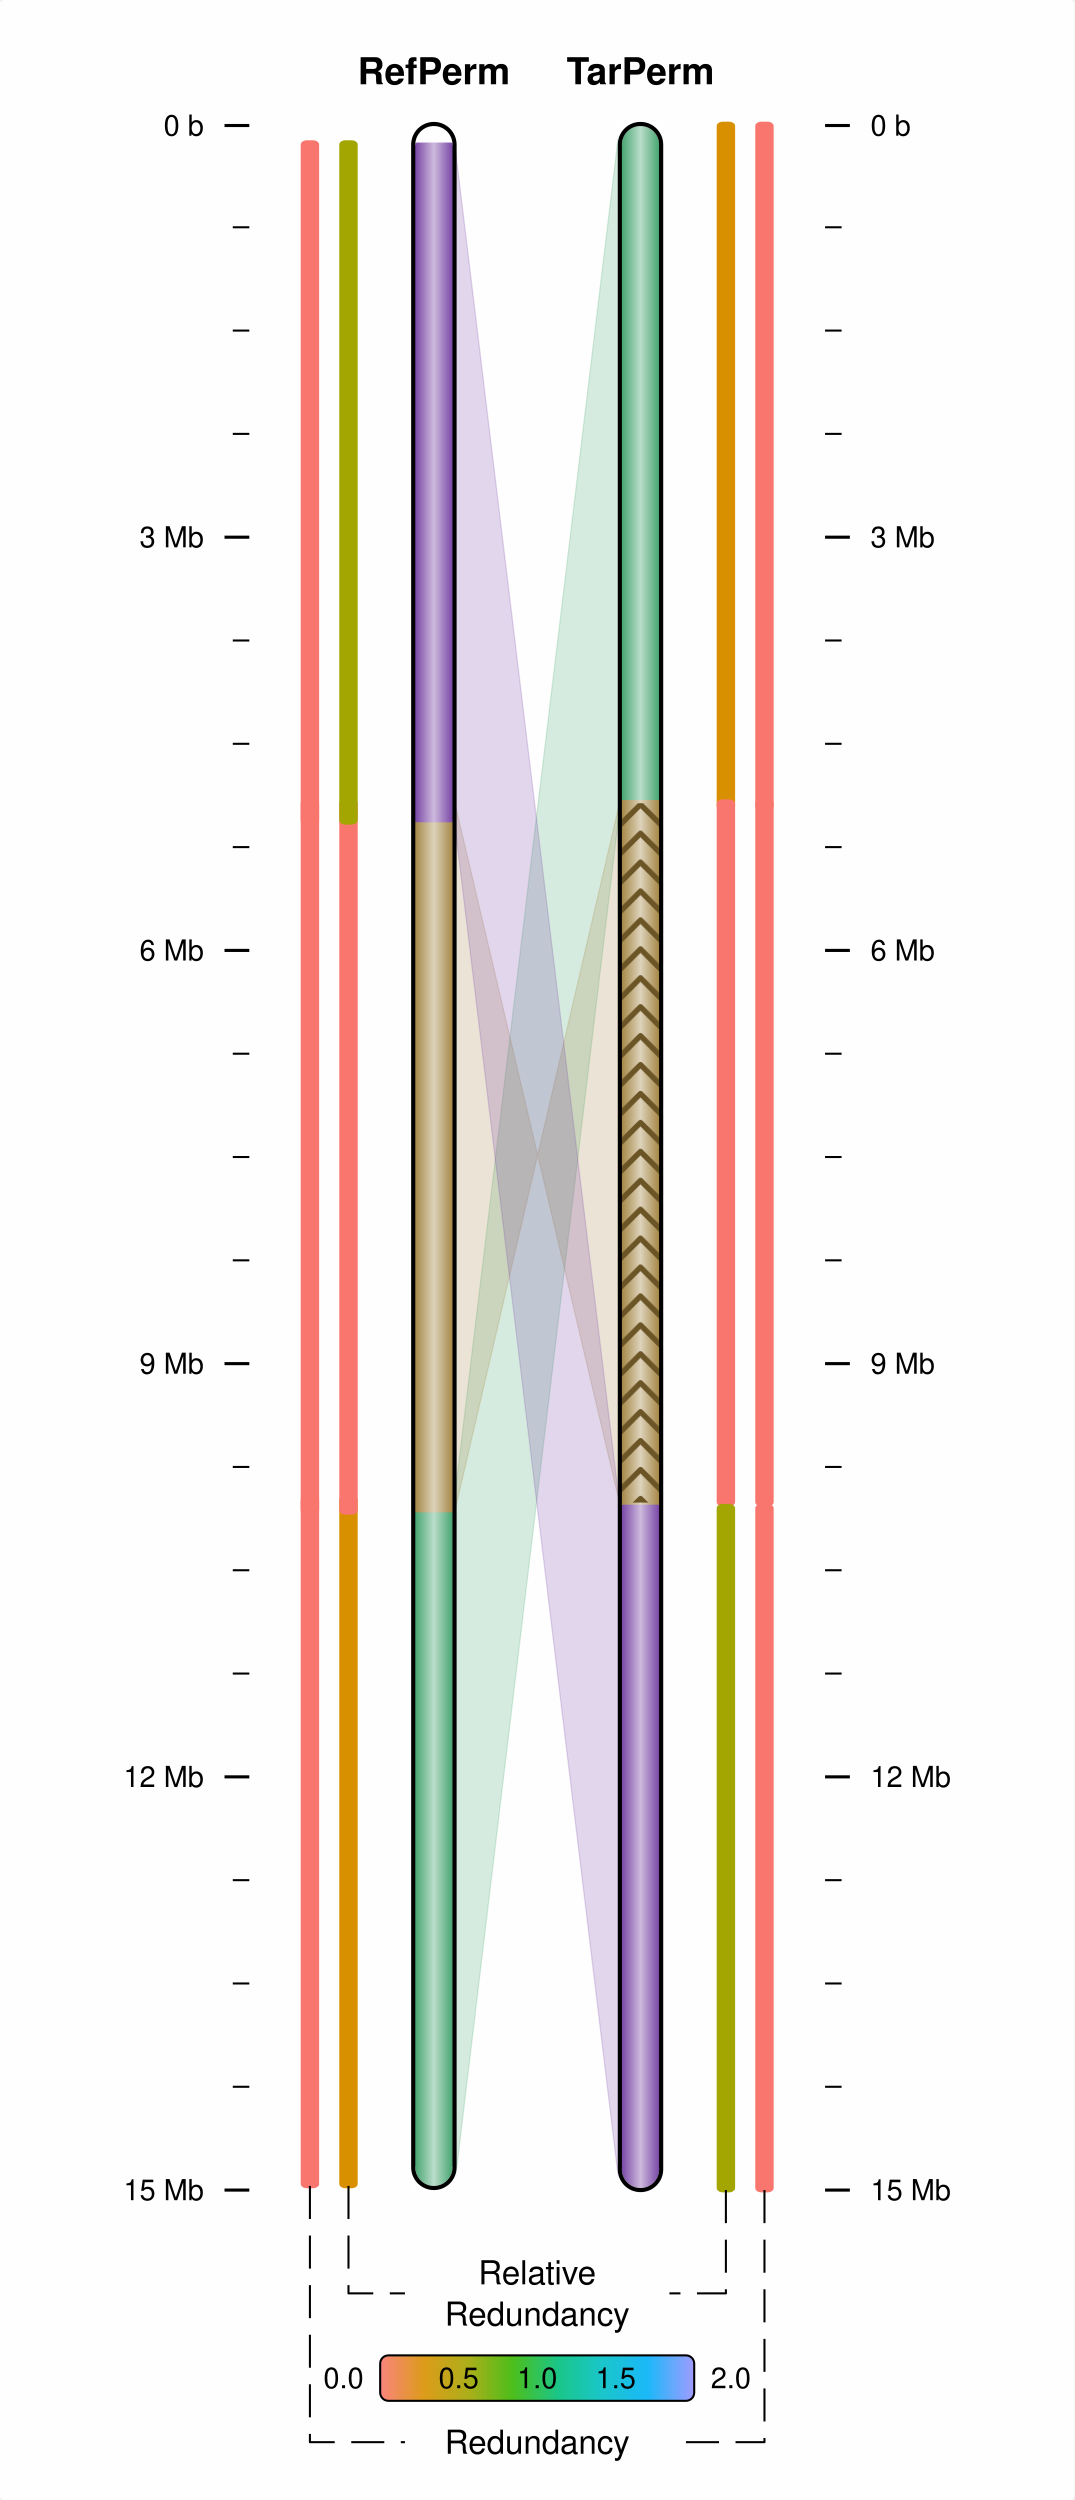
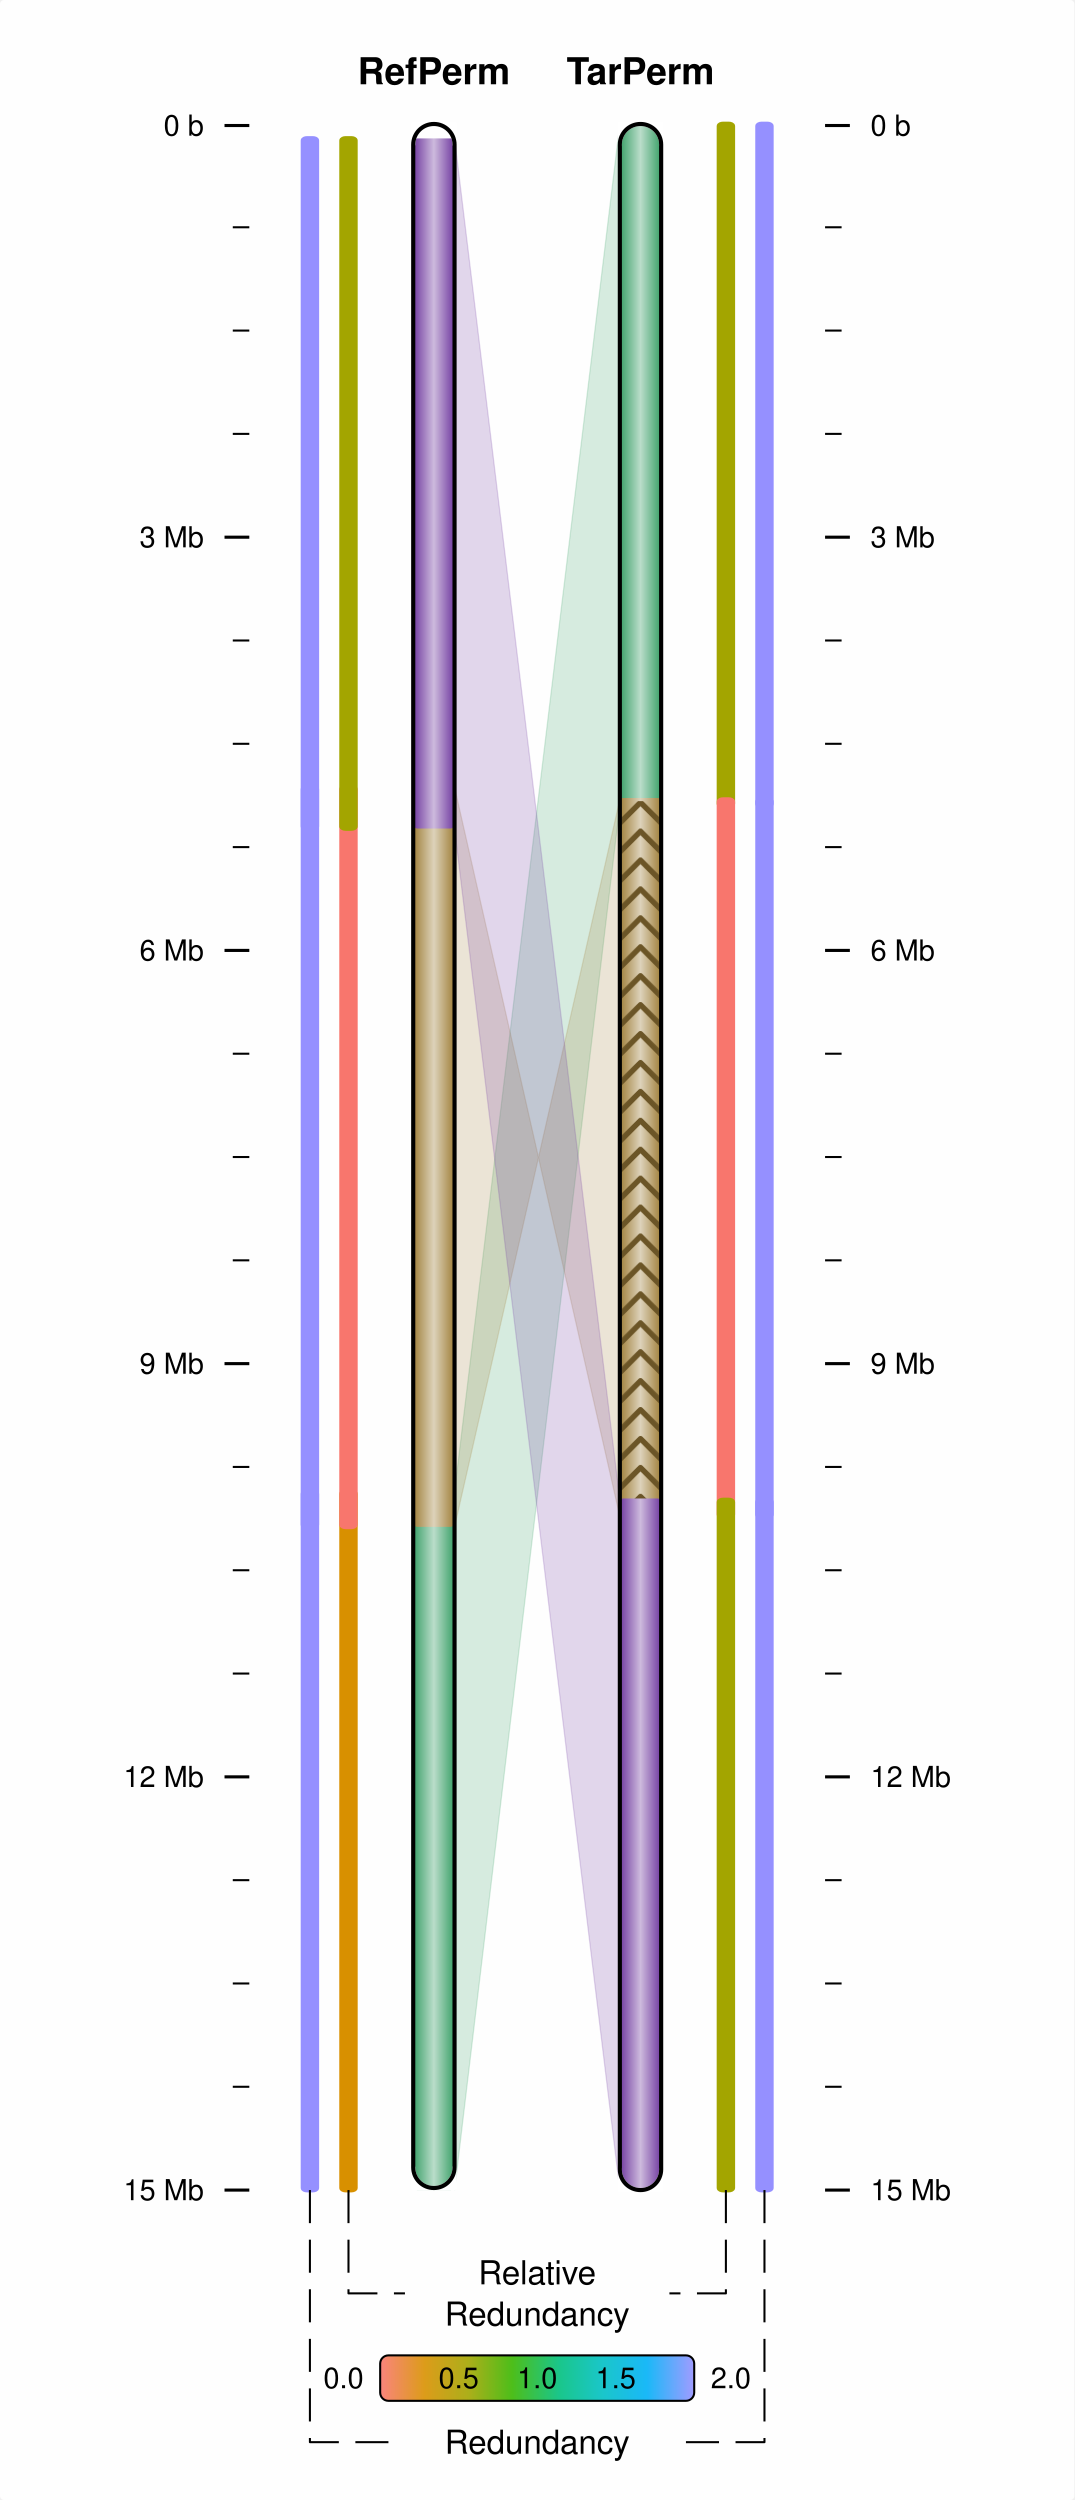
<svg xmlns="http://www.w3.org/2000/svg" viewBox="0 0 260 605">
  <rect x="0" y="0" width="260" height="605" rx="1" ry="1" fill="white" fill-opacity="0.9" stroke="white" stroke-width="0" stroke-opacity="1" />
  <line id="54.33332830.37500060.33332830.375000" x1="54.333" y1="30.375" x2="60.333" y2="30.375" stroke-width="0.75" stroke="black" />
  <text id="49.33332832.825001" x="49.333" y="32.825" dominant-baseline="" baseline-shift="" alignment-baseline="" font-size="7px" font-weight="normal" font-family="Helvetica,Arial" font-variant="normal" text-anchor="end" text-align="start" line-height="125%%">
0 b</text>
  <line id="56.33332855.00000060.33332855.000000" x1="56.333" y1="55" x2="60.333" y2="55" stroke-width="0.5" stroke="black" />
  <line id="56.33332880.00000060.33332880.000000" x1="56.333" y1="80" x2="60.333" y2="80" stroke-width="0.5" stroke="black" />
  <line id="56.333328105.00000060.333328105.000000" x1="56.333" y1="105" x2="60.333" y2="105" stroke-width="0.5" stroke="black" />
  <line id="54.333328130.00000060.333328130.000000" x1="54.333" y1="130" x2="60.333" y2="130" stroke-width="0.75" stroke="black" />
  <text id="49.333328132.449997" x="49.333" y="132.45" dominant-baseline="" baseline-shift="" alignment-baseline="" font-size="7px" font-weight="normal" font-family="Helvetica,Arial" font-variant="normal" text-anchor="end" text-align="start" line-height="125%%">
3 Mb</text>
  <line id="56.333328155.00000060.333328155.000000" x1="56.333" y1="155" x2="60.333" y2="155" stroke-width="0.5" stroke="black" />
  <line id="56.333328180.00000060.333328180.000000" x1="56.333" y1="180" x2="60.333" y2="180" stroke-width="0.5" stroke="black" />
  <line id="56.333328205.00000060.333328205.000000" x1="56.333" y1="205" x2="60.333" y2="205" stroke-width="0.5" stroke="black" />
  <line id="54.333328230.00000060.333328230.000000" x1="54.333" y1="230" x2="60.333" y2="230" stroke-width="0.75" stroke="black" />
  <text id="49.333328232.449997" x="49.333" y="232.45" dominant-baseline="" baseline-shift="" alignment-baseline="" font-size="7px" font-weight="normal" font-family="Helvetica,Arial" font-variant="normal" text-anchor="end" text-align="start" line-height="125%%">
6 Mb</text>
  <line id="56.333328255.00000060.333328255.000000" x1="56.333" y1="255" x2="60.333" y2="255" stroke-width="0.5" stroke="black" />
  <line id="56.333328280.00000060.333328280.000000" x1="56.333" y1="280" x2="60.333" y2="280" stroke-width="0.5" stroke="black" />
  <line id="56.333328305.00000060.333328305.000000" x1="56.333" y1="305" x2="60.333" y2="305" stroke-width="0.5" stroke="black" />
  <line id="54.333328330.00000060.333328330.000000" x1="54.333" y1="330" x2="60.333" y2="330" stroke-width="0.75" stroke="black" />
  <text id="49.333328332.450012" x="49.333" y="332.45" dominant-baseline="" baseline-shift="" alignment-baseline="" font-size="7px" font-weight="normal" font-family="Helvetica,Arial" font-variant="normal" text-anchor="end" text-align="start" line-height="125%%">
9 Mb</text>
  <line id="56.333328355.00000060.333328355.000000" x1="56.333" y1="355" x2="60.333" y2="355" stroke-width="0.5" stroke="black" />
  <line id="56.333328380.00000060.333328380.000000" x1="56.333" y1="380" x2="60.333" y2="380" stroke-width="0.5" stroke="black" />
  <line id="56.333328405.00000060.333328405.000000" x1="56.333" y1="405" x2="60.333" y2="405" stroke-width="0.5" stroke="black" />
  <line id="54.333328430.00000060.333328430.000000" x1="54.333" y1="430" x2="60.333" y2="430" stroke-width="0.75" stroke="black" />
  <text id="49.333328432.450012" x="49.333" y="432.45" dominant-baseline="" baseline-shift="" alignment-baseline="" font-size="7px" font-weight="normal" font-family="Helvetica,Arial" font-variant="normal" text-anchor="end" text-align="start" line-height="125%%">
12 Mb</text>
  <line id="56.333328455.00000060.333328455.000000" x1="56.333" y1="455" x2="60.333" y2="455" stroke-width="0.5" stroke="black" />
  <line id="56.333328480.00000060.333328480.000000" x1="56.333" y1="480" x2="60.333" y2="480" stroke-width="0.5" stroke="black" />
  <line id="56.333328505.00000060.333328505.000000" x1="56.333" y1="505" x2="60.333" y2="505" stroke-width="0.5" stroke="black" />
  <line id="54.333328530.00000060.333328530.000000" x1="54.333" y1="530" x2="60.333" y2="530" stroke-width="0.75" stroke="black" />
  <text id="49.333328532.450012" x="49.333" y="532.45" dominant-baseline="" baseline-shift="" alignment-baseline="" font-size="7px" font-weight="normal" font-family="Helvetica,Arial" font-variant="normal" text-anchor="end" text-align="start" line-height="125%%">
15 Mb</text>
  <line id="205.66667230.375000199.66667230.375000" x1="205.667" y1="30.375" x2="199.667" y2="30.375" stroke-width="0.75" stroke="black" />
  <text id="210.66667232.825001" x="210.667" y="32.825" dominant-baseline="" baseline-shift="" alignment-baseline="" font-size="7px" font-weight="normal" font-family="Helvetica,Arial" font-variant="normal" text-anchor="start" text-align="start" line-height="125%%">
0 b</text>
  <line id="203.66667255.000000199.66667255.000000" x1="203.667" y1="55" x2="199.667" y2="55" stroke-width="0.5" stroke="black" />
  <line id="203.66667280.000000199.66667280.000000" x1="203.667" y1="80" x2="199.667" y2="80" stroke-width="0.5" stroke="black" />
  <line id="203.666672105.000000199.666672105.000000" x1="203.667" y1="105" x2="199.667" y2="105" stroke-width="0.5" stroke="black" />
  <line id="205.666672130.000000199.666672130.000000" x1="205.667" y1="130" x2="199.667" y2="130" stroke-width="0.75" stroke="black" />
  <text id="210.666672132.449997" x="210.667" y="132.45" dominant-baseline="" baseline-shift="" alignment-baseline="" font-size="7px" font-weight="normal" font-family="Helvetica,Arial" font-variant="normal" text-anchor="start" text-align="start" line-height="125%%">
3 Mb</text>
  <line id="203.666672155.000000199.666672155.000000" x1="203.667" y1="155" x2="199.667" y2="155" stroke-width="0.5" stroke="black" />
  <line id="203.666672180.000000199.666672180.000000" x1="203.667" y1="180" x2="199.667" y2="180" stroke-width="0.5" stroke="black" />
  <line id="203.666672205.000000199.666672205.000000" x1="203.667" y1="205" x2="199.667" y2="205" stroke-width="0.5" stroke="black" />
  <line id="205.666672230.000000199.666672230.000000" x1="205.667" y1="230" x2="199.667" y2="230" stroke-width="0.75" stroke="black" />
  <text id="210.666672232.449997" x="210.667" y="232.45" dominant-baseline="" baseline-shift="" alignment-baseline="" font-size="7px" font-weight="normal" font-family="Helvetica,Arial" font-variant="normal" text-anchor="start" text-align="start" line-height="125%%">
6 Mb</text>
  <line id="203.666672255.000000199.666672255.000000" x1="203.667" y1="255" x2="199.667" y2="255" stroke-width="0.5" stroke="black" />
  <line id="203.666672280.000000199.666672280.000000" x1="203.667" y1="280" x2="199.667" y2="280" stroke-width="0.5" stroke="black" />
  <line id="203.666672305.000000199.666672305.000000" x1="203.667" y1="305" x2="199.667" y2="305" stroke-width="0.5" stroke="black" />
  <line id="205.666672330.000000199.666672330.000000" x1="205.667" y1="330" x2="199.667" y2="330" stroke-width="0.75" stroke="black" />
  <text id="210.666672332.450012" x="210.667" y="332.45" dominant-baseline="" baseline-shift="" alignment-baseline="" font-size="7px" font-weight="normal" font-family="Helvetica,Arial" font-variant="normal" text-anchor="start" text-align="start" line-height="125%%">
9 Mb</text>
  <line id="203.666672355.000000199.666672355.000000" x1="203.667" y1="355" x2="199.667" y2="355" stroke-width="0.5" stroke="black" />
  <line id="203.666672380.000000199.666672380.000000" x1="203.667" y1="380" x2="199.667" y2="380" stroke-width="0.5" stroke="black" />
  <line id="203.666672405.000000199.666672405.000000" x1="203.667" y1="405" x2="199.667" y2="405" stroke-width="0.5" stroke="black" />
  <line id="205.666672430.000000199.666672430.000000" x1="205.667" y1="430" x2="199.667" y2="430" stroke-width="0.75" stroke="black" />
  <text id="210.666672432.450012" x="210.667" y="432.45" dominant-baseline="" baseline-shift="" alignment-baseline="" font-size="7px" font-weight="normal" font-family="Helvetica,Arial" font-variant="normal" text-anchor="start" text-align="start" line-height="125%%">
12 Mb</text>
  <line id="203.666672455.000000199.666672455.000000" x1="203.667" y1="455" x2="199.667" y2="455" stroke-width="0.5" stroke="black" />
  <line id="203.666672480.000000199.666672480.000000" x1="203.667" y1="480" x2="199.667" y2="480" stroke-width="0.5" stroke="black" />
  <line id="203.666672505.000000199.666672505.000000" x1="203.667" y1="505" x2="199.667" y2="505" stroke-width="0.5" stroke="black" />
  <line id="205.666672530.000000199.666672530.000000" x1="205.667" y1="530" x2="199.667" y2="530" stroke-width="0.75" stroke="black" />
  <text id="210.666672532.450012" x="210.667" y="532.45" dominant-baseline="" baseline-shift="" alignment-baseline="" font-size="7px" font-weight="normal" font-family="Helvetica,Arial" font-variant="normal" text-anchor="start" text-align="start" line-height="125%%">
15 Mb</text>
  <defs id="">
-     <linearGradient id="grad100.000000362.500000" x1="0%" y1="0%" x2="100%" y2="0%">
+     <linearGradient id="grad100.000000361.000000" x1="0%" y1="0%" x2="100%" y2="0%">
      <stop offset="0%" stop-color="#3BA068" stop-opacity="1" />
      <stop offset="50%" stop-color="#BADDCA" stop-opacity="1" />
      <stop offset="100%" stop-color="#3BA068" stop-opacity="1" />
    </linearGradient>
  </defs>
-   <rect x="100" y="362.5" width="10" height="166.5" rx="1" ry="1" fill="url(#grad100.000000362.500000)" fill-opacity="1" stroke-width="0.75" stroke-opacity="1" />
-   <defs id="">
-     <linearGradient id="grad100.000000362.500000NRC" x1="0%" y1="0%" x2="100%" y2="0%">
+   <rect x="100" y="361" width="10" height="169" rx="1" ry="1" fill="url(#grad100.000000361.000000)" fill-opacity="1" stroke-width="0.75" stroke-opacity="1" />
+   <defs id="">
+     <linearGradient id="grad100.000000361.000000NRC" x1="0%" y1="0%" x2="100%" y2="0%">
      <stop offset="100%" stop-color="#D89000" stop-opacity="1" />
    </linearGradient>
  </defs>
-   <rect x="82.667" y="362.5" width="3.333" height="166.5" rx="1" ry="0.5" fill="url(#grad100.000000362.500000NRC)" fill-opacity="1" stroke="url(#grad100.000000362.500000NRC)" stroke-width="1.125" stroke-opacity="1" />
-   <defs id="">
-     <linearGradient id="grad100.000000362.500000NRCRedun" x1="0%" y1="0%" x2="100%" y2="0%">
-       <stop offset="100%" stop-color="#F8766D" stop-opacity="1" />
-     </linearGradient>
-   </defs>
-   <rect x="73.333" y="362.5" width="3.333" height="166.5" rx="1" ry="0.5" fill="url(#grad100.000000362.500000NRCRedun)" fill-opacity="1" stroke="url(#grad100.000000362.500000NRCRedun)" stroke-width="1.125" stroke-opacity="1" />
+   <rect x="82.667" y="361" width="3.333" height="169" rx="1" ry="0.5" fill="url(#grad100.000000361.000000NRC)" fill-opacity="1" stroke="url(#grad100.000000361.000000NRC)" stroke-width="1.125" stroke-opacity="1" />
+   <defs id="">
+     <linearGradient id="grad100.000000361.000000NRCRedun" x1="0%" y1="0%" x2="100%" y2="0%">
+       <stop offset="100%" stop-color="#9590FF" stop-opacity="1" />
+     </linearGradient>
+   </defs>
+   <rect x="73.333" y="361" width="3.333" height="169" rx="1" ry="0.5" fill="url(#grad100.000000361.000000NRCRedun)" fill-opacity="1" stroke="url(#grad100.000000361.000000NRCRedun)" stroke-width="1.125" stroke-opacity="1" />
  <defs id="">
    <linearGradient id="grad150.00000030.000000" x1="0%" y1="0%" x2="100%" y2="0%">
      <stop offset="0%" stop-color="#3BA068" stop-opacity="1" />
      <stop offset="50%" stop-color="#BADDCA" stop-opacity="1" />
      <stop offset="100%" stop-color="#3BA068" stop-opacity="1" />
    </linearGradient>
  </defs>
-   <rect x="150" y="30" width="10" height="165.5" rx="1" ry="1" fill="url(#grad150.00000030.000000)" fill-opacity="1" stroke="url(#grad150.00000030.000000)" stroke-width="0.75" stroke-opacity="1" />
+   <rect x="150" y="30" width="10" height="165" rx="1" ry="1" fill="url(#grad150.00000030.000000)" fill-opacity="1" stroke="url(#grad150.00000030.000000)" stroke-width="0.75" stroke-opacity="1" />
  <defs id="">
    <linearGradient id="grad150.00000030.000000NRC" x1="0%" y1="0%" x2="100%" y2="0%">
-       <stop offset="100%" stop-color="#D89000" stop-opacity="1" />
-     </linearGradient>
-   </defs>
-   <rect x="174" y="30" width="3.333" height="165.5" rx="1" ry="0.5" fill="url(#grad150.00000030.000000NRC)" fill-opacity="1" stroke="url(#grad150.00000030.000000NRC)" stroke-width="1.125" stroke-opacity="1" />
+       <stop offset="100%" stop-color="#A3A500" stop-opacity="1" />
+     </linearGradient>
+   </defs>
+   <rect x="174" y="30" width="3.333" height="165" rx="1" ry="0.5" fill="url(#grad150.00000030.000000NRC)" fill-opacity="1" stroke="url(#grad150.00000030.000000NRC)" stroke-width="1.125" stroke-opacity="1" />
  <defs id="">
    <linearGradient id="grad150.00000030.000000NRCRedun" x1="0%" y1="0%" x2="100%" y2="0%">
-       <stop offset="100%" stop-color="#F8766D" stop-opacity="1" />
-     </linearGradient>
-   </defs>
-   <rect x="183.333" y="30" width="3.333" height="165.5" rx="1" ry="0.5" fill="url(#grad150.00000030.000000NRCRedun)" fill-opacity="1" stroke="url(#grad150.00000030.000000NRCRedun)" stroke-width="1.125" stroke-opacity="1" />
-   <polygon points="110,362.5 110,529 150,195.5 150,30 " fill="#3BA068" stroke="#3BA068" stroke-width="0.3" stroke-opacity="0.2" fill-opacity="0.2" />
-   <defs id="">
-     <linearGradient id="grad100.000000194.000000" x1="0%" y1="0%" x2="100%" y2="0%">
+       <stop offset="100%" stop-color="#9590FF" stop-opacity="1" />
+     </linearGradient>
+   </defs>
+   <rect x="183.333" y="30" width="3.333" height="165" rx="1" ry="0.5" fill="url(#grad150.00000030.000000NRCRedun)" fill-opacity="1" stroke="url(#grad150.00000030.000000NRCRedun)" stroke-width="1.125" stroke-opacity="1" />
+   <polygon points="110,361 110,530 150,195 150,30 " fill="#3BA068" stroke="#3BA068" stroke-width="0.3" stroke-opacity="0.2" fill-opacity="0.2" />
+   <defs id="">
+     <linearGradient id="grad100.000000190.500000" x1="0%" y1="0%" x2="100%" y2="0%">
      <stop offset="0%" stop-color="#A0803B" stop-opacity="1" />
      <stop offset="50%" stop-color="#DDD2BA" stop-opacity="1" />
      <stop offset="100%" stop-color="#A0803B" stop-opacity="1" />
    </linearGradient>
  </defs>
-   <rect x="100" y="194" width="10" height="172" rx="1" ry="1" fill="url(#grad100.000000194.000000)" fill-opacity="1" stroke-width="0.75" stroke-opacity="1" />
-   <defs id="">
-     <linearGradient id="grad100.000000194.000000NRC" x1="0%" y1="0%" x2="100%" y2="0%">
+   <rect x="100" y="190.5" width="10" height="179" rx="1" ry="1" fill="url(#grad100.000000190.500000)" fill-opacity="1" stroke-width="0.75" stroke-opacity="1" />
+   <defs id="">
+     <linearGradient id="grad100.000000190.500000NRC" x1="0%" y1="0%" x2="100%" y2="0%">
      <stop offset="100%" stop-color="#F8766D" stop-opacity="1" />
    </linearGradient>
  </defs>
-   <rect x="82.667" y="194" width="3.333" height="172" rx="1" ry="0.5" fill="url(#grad100.000000194.000000NRC)" fill-opacity="1" stroke="url(#grad100.000000194.000000NRC)" stroke-width="1.125" stroke-opacity="1" />
-   <defs id="">
-     <linearGradient id="grad100.000000194.000000NRCRedun" x1="0%" y1="0%" x2="100%" y2="0%">
-       <stop offset="100%" stop-color="#F8766D" stop-opacity="1" />
-     </linearGradient>
-   </defs>
-   <rect x="73.333" y="194" width="3.333" height="172" rx="1" ry="0.5" fill="url(#grad100.000000194.000000NRCRedun)" fill-opacity="1" stroke="url(#grad100.000000194.000000NRCRedun)" stroke-width="1.125" stroke-opacity="1" />
-   <defs id="">
-     <linearGradient id="grad150.000000194.000000" x1="0%" y1="0%" x2="100%" y2="0%">
+   <rect x="82.667" y="190.5" width="3.333" height="179" rx="1" ry="0.5" fill="url(#grad100.000000190.500000NRC)" fill-opacity="1" stroke="url(#grad100.000000190.500000NRC)" stroke-width="1.125" stroke-opacity="1" />
+   <defs id="">
+     <linearGradient id="grad100.000000190.500000NRCRedun" x1="0%" y1="0%" x2="100%" y2="0%">
+       <stop offset="100%" stop-color="#9590FF" stop-opacity="1" />
+     </linearGradient>
+   </defs>
+   <rect x="73.333" y="190.5" width="3.333" height="179" rx="1" ry="0.5" fill="url(#grad100.000000190.500000NRCRedun)" fill-opacity="1" stroke="url(#grad100.000000190.500000NRCRedun)" stroke-width="1.125" stroke-opacity="1" />
+   <defs id="">
+     <linearGradient id="grad150.000000193.500000" x1="0%" y1="0%" x2="100%" y2="0%">
      <stop offset="0%" stop-color="#A0803B" stop-opacity="1" />
      <stop offset="50%" stop-color="#DDD2BA" stop-opacity="1" />
      <stop offset="100%" stop-color="#A0803B" stop-opacity="1" />
    </linearGradient>
  </defs>
-   <rect x="150" y="194" width="10" height="170" rx="1" ry="1" fill="url(#grad150.000000194.000000)" fill-opacity="1" stroke="url(#grad150.000000194.000000)" stroke-width="0.75" stroke-opacity="1" />
-   <defs id="">
-     <pattern id="Wavy150.000000194.000000" x="150" y="194" width="10" height="7" patternUnits="userSpaceOnUse">
+   <rect x="150" y="193.5" width="10" height="173.5" rx="1" ry="1" fill="url(#grad150.000000193.500000)" fill-opacity="1" stroke="url(#grad150.000000193.500000)" stroke-width="0.75" stroke-opacity="1" />
+   <defs id="">
+     <pattern id="Wavy150.000000193.500000" x="150" y="193.5" width="10" height="7" patternUnits="userSpaceOnUse">
      <path id="" d="m -0.665,6.335 l 5.665,-5.67 l 5.665,5.67 " fill="none" fill-opacity="0.9" stroke="#6B5527" stroke-opacity="1" stroke-linejoin="round" stroke-width="1.33" />
    </pattern>
  </defs>
-   <rect x="150" y="194" width="10" height="170" rx="1" ry="1" fill="url(#Wavy150.000000194.000000)" fill-opacity="1" stroke="url(#grad150.000000194.000000)" stroke-width="0.75" stroke-opacity="1" />
-   <defs id="">
-     <linearGradient id="grad150.000000194.000000NRC" x1="0%" y1="0%" x2="100%" y2="0%">
+   <rect x="150" y="193.5" width="10" height="173.5" rx="1" ry="1" fill="url(#Wavy150.000000193.500000)" fill-opacity="1" stroke="url(#grad150.000000193.500000)" stroke-width="0.75" stroke-opacity="1" />
+   <defs id="">
+     <linearGradient id="grad150.000000193.500000NRC" x1="0%" y1="0%" x2="100%" y2="0%">
      <stop offset="100%" stop-color="#F8766D" stop-opacity="1" />
    </linearGradient>
  </defs>
-   <rect x="174" y="194" width="3.333" height="170" rx="1" ry="0.5" fill="url(#grad150.000000194.000000NRC)" fill-opacity="1" stroke="url(#grad150.000000194.000000NRC)" stroke-width="1.125" stroke-opacity="1" />
-   <defs id="">
-     <linearGradient id="grad150.000000194.000000NRCRedun" x1="0%" y1="0%" x2="100%" y2="0%">
-       <stop offset="100%" stop-color="#F8766D" stop-opacity="1" />
-     </linearGradient>
-   </defs>
-   <rect x="183.333" y="194" width="3.333" height="170" rx="1" ry="0.5" fill="url(#grad150.000000194.000000NRCRedun)" fill-opacity="1" stroke="url(#grad150.000000194.000000NRCRedun)" stroke-width="1.125" stroke-opacity="1" />
-   <polygon points="110,194 110,366 150,194 150,364 " fill="#A0803B" stroke="#A0803B" stroke-width="0.3" stroke-opacity="0.2" fill-opacity="0.2" />
-   <defs id="">
-     <linearGradient id="grad100.00000034.500000" x1="0%" y1="0%" x2="100%" y2="0%">
+   <rect x="174" y="193.5" width="3.333" height="173.5" rx="1" ry="0.5" fill="url(#grad150.000000193.500000NRC)" fill-opacity="1" stroke="url(#grad150.000000193.500000NRC)" stroke-width="1.125" stroke-opacity="1" />
+   <defs id="">
+     <linearGradient id="grad150.000000193.500000NRCRedun" x1="0%" y1="0%" x2="100%" y2="0%">
+       <stop offset="100%" stop-color="#9590FF" stop-opacity="1" />
+     </linearGradient>
+   </defs>
+   <rect x="183.333" y="193.5" width="3.333" height="173.5" rx="1" ry="0.5" fill="url(#grad150.000000193.500000NRCRedun)" fill-opacity="1" stroke="url(#grad150.000000193.500000NRCRedun)" stroke-width="1.125" stroke-opacity="1" />
+   <polygon points="110,190.5 110,369.5 150,193.5 150,367 " fill="#A0803B" stroke="#A0803B" stroke-width="0.3" stroke-opacity="0.2" fill-opacity="0.2" />
+   <defs id="">
+     <linearGradient id="grad100.00000033.500000" x1="0%" y1="0%" x2="100%" y2="0%">
      <stop offset="0%" stop-color="#713BA0" stop-opacity="1" />
      <stop offset="50%" stop-color="#CDBADD" stop-opacity="1" />
      <stop offset="100%" stop-color="#713BA0" stop-opacity="1" />
    </linearGradient>
  </defs>
-   <rect x="100" y="34.5" width="10" height="164.5" rx="1" ry="1" fill="url(#grad100.00000034.500000)" fill-opacity="1" stroke-width="0.75" stroke-opacity="1" />
-   <defs id="">
-     <linearGradient id="grad100.00000034.500000NRC" x1="0%" y1="0%" x2="100%" y2="0%">
+   <rect x="100" y="33.5" width="10" height="167" rx="1" ry="1" fill="url(#grad100.00000033.500000)" fill-opacity="1" stroke-width="0.75" stroke-opacity="1" />
+   <defs id="">
+     <linearGradient id="grad100.00000033.500000NRC" x1="0%" y1="0%" x2="100%" y2="0%">
      <stop offset="100%" stop-color="#A3A500" stop-opacity="1" />
    </linearGradient>
  </defs>
-   <rect x="82.667" y="34.5" width="3.333" height="164.5" rx="1" ry="0.5" fill="url(#grad100.00000034.500000NRC)" fill-opacity="1" stroke="url(#grad100.00000034.500000NRC)" stroke-width="1.125" stroke-opacity="1" />
-   <defs id="">
-     <linearGradient id="grad100.00000034.500000NRCRedun" x1="0%" y1="0%" x2="100%" y2="0%">
-       <stop offset="100%" stop-color="#F8766D" stop-opacity="1" />
-     </linearGradient>
-   </defs>
-   <rect x="73.333" y="34.5" width="3.333" height="164.5" rx="1" ry="0.5" fill="url(#grad100.00000034.500000NRCRedun)" fill-opacity="1" stroke="url(#grad100.00000034.500000NRCRedun)" stroke-width="1.125" stroke-opacity="1" />
-   <defs id="">
-     <linearGradient id="grad150.000000364.500000" x1="0%" y1="0%" x2="100%" y2="0%">
+   <rect x="82.667" y="33.5" width="3.333" height="167" rx="1" ry="0.5" fill="url(#grad100.00000033.500000NRC)" fill-opacity="1" stroke="url(#grad100.00000033.500000NRC)" stroke-width="1.125" stroke-opacity="1" />
+   <defs id="">
+     <linearGradient id="grad100.00000033.500000NRCRedun" x1="0%" y1="0%" x2="100%" y2="0%">
+       <stop offset="100%" stop-color="#9590FF" stop-opacity="1" />
+     </linearGradient>
+   </defs>
+   <rect x="73.333" y="33.5" width="3.333" height="167" rx="1" ry="0.5" fill="url(#grad100.00000033.500000NRCRedun)" fill-opacity="1" stroke="url(#grad100.00000033.500000NRCRedun)" stroke-width="1.125" stroke-opacity="1" />
+   <defs id="">
+     <linearGradient id="grad150.000000363.000000" x1="0%" y1="0%" x2="100%" y2="0%">
      <stop offset="0%" stop-color="#713BA0" stop-opacity="1" />
      <stop offset="50%" stop-color="#CDBADD" stop-opacity="1" />
      <stop offset="100%" stop-color="#713BA0" stop-opacity="1" />
    </linearGradient>
  </defs>
-   <rect x="150" y="364.5" width="10" height="165.5" rx="1" ry="1" fill="url(#grad150.000000364.500000)" fill-opacity="1" stroke="url(#grad150.000000364.500000)" stroke-width="0.75" stroke-opacity="1" />
-   <defs id="">
-     <linearGradient id="grad150.000000364.500000NRC" x1="0%" y1="0%" x2="100%" y2="0%">
+   <rect x="150" y="363" width="10" height="167" rx="1" ry="1" fill="url(#grad150.000000363.000000)" fill-opacity="1" stroke="url(#grad150.000000363.000000)" stroke-width="0.75" stroke-opacity="1" />
+   <defs id="">
+     <linearGradient id="grad150.000000363.000000NRC" x1="0%" y1="0%" x2="100%" y2="0%">
      <stop offset="100%" stop-color="#A3A500" stop-opacity="1" />
    </linearGradient>
  </defs>
-   <rect x="174" y="364.5" width="3.333" height="165.5" rx="1" ry="0.5" fill="url(#grad150.000000364.500000NRC)" fill-opacity="1" stroke="url(#grad150.000000364.500000NRC)" stroke-width="1.125" stroke-opacity="1" />
-   <defs id="">
-     <linearGradient id="grad150.000000364.500000NRCRedun" x1="0%" y1="0%" x2="100%" y2="0%">
-       <stop offset="100%" stop-color="#F8766D" stop-opacity="1" />
-     </linearGradient>
-   </defs>
-   <rect x="183.333" y="364.5" width="3.333" height="165.5" rx="1" ry="0.5" fill="url(#grad150.000000364.500000NRCRedun)" fill-opacity="1" stroke="url(#grad150.000000364.500000NRCRedun)" stroke-width="1.125" stroke-opacity="1" />
-   <polygon points="110,34.5 110,199 150,530 150,364.5 " fill="#713BA0" stroke="#713BA0" stroke-width="0.3" stroke-opacity="0.2" fill-opacity="0.2" />
+   <rect x="174" y="363" width="3.333" height="167" rx="1" ry="0.5" fill="url(#grad150.000000363.000000NRC)" fill-opacity="1" stroke="url(#grad150.000000363.000000NRC)" stroke-width="1.125" stroke-opacity="1" />
+   <defs id="">
+     <linearGradient id="grad150.000000363.000000NRCRedun" x1="0%" y1="0%" x2="100%" y2="0%">
+       <stop offset="100%" stop-color="#9590FF" stop-opacity="1" />
+     </linearGradient>
+   </defs>
+   <rect x="183.333" y="363" width="3.333" height="167" rx="1" ry="0.5" fill="url(#grad150.000000363.000000NRCRedun)" fill-opacity="1" stroke="url(#grad150.000000363.000000NRCRedun)" stroke-width="1.125" stroke-opacity="1" />
+   <polygon points="110,33.5 110,200.5 150,530 150,363 " fill="#713BA0" stroke="#713BA0" stroke-width="0.3" stroke-opacity="0.2" fill-opacity="0.2" />
  <path id="rhs100.00000030.000000" d="M 100,524.5 a 5,5 0 0,0 10,0 v 5 h -10 v -5 z " fill="white" fill-opacity="1" stroke="white" stroke-opacity="1" stroke-linejoin="round" stroke-width="1" />
  <path id="rhs100.00000030.000000" d="M 110,35 a 5,5 0 0,0 -10,0 v -5 h 10 v 5 z " fill="white" fill-opacity="1" stroke="white" stroke-opacity="1" stroke-linejoin="round" stroke-width="1" />
  <path id="100.00000030.000000" d="M 100,35 v 489.5 a 5,5 0 0,0 10,0 v -489.5 a 5,5 0 0,0 -10,0 z " fill="none" fill-opacity="0.9" stroke="black" stroke-opacity="1" stroke-linejoin="round" stroke-width="1" />
  <path id="rhs100.00000030.000000" d="M 150,525 a 5,5 0 0,0 10,0 v 5 h -10 v -5 z " fill="white" fill-opacity="1" stroke="white" stroke-opacity="1" stroke-linejoin="round" stroke-width="1" />
  <path id="rhs100.00000030.000000" d="M 160,35 a 5,5 0 0,0 -10,0 v -5 h 10 v 5 z " fill="white" fill-opacity="1" stroke="white" stroke-opacity="1" stroke-linejoin="round" stroke-width="1" />
  <path id="150.00000030.000000" d="M 150,35 v 490 a 5,5 0 0,0 10,0 v -490 a 5,5 0 0,0 -10,0 z " fill="none" fill-opacity="0.9" stroke="black" stroke-opacity="1" stroke-linejoin="round" stroke-width="1" />
  <text id="105.00000020.400000" x="105" y="20.4" dominant-baseline="" baseline-shift="" alignment-baseline="" font-size="9px" font-weight="bold" font-family="Helvetica,Arial" font-variant="normal" text-anchor="middle" text-align="start" line-height="125%%">
RefPerm</text>
  <text id="155.00000020.400000" x="155" y="20.4" dominant-baseline="" baseline-shift="" alignment-baseline="" font-size="9px" font-weight="bold" font-family="Helvetica,Arial" font-variant="normal" text-anchor="middle" text-align="start" line-height="125%%">
TarPerm</text>
  <defs id="">
    <linearGradient id="grad92.000000570.000000" x1="0%" y1="0%" x2="100%" y2="0%">
      <stop offset="0%" stop-color="#F8766D" stop-opacity="1" />
      <stop offset="14%" stop-color="#D89000" stop-opacity="1" />
      <stop offset="28%" stop-color="#A3A500" stop-opacity="1" />
      <stop offset="42%" stop-color="#39B600" stop-opacity="1" />
      <stop offset="57%" stop-color="#00BF7D" stop-opacity="1" />
      <stop offset="71%" stop-color="#00BFC4" stop-opacity="1" />
      <stop offset="85%" stop-color="#00B0F6" stop-opacity="1" />
      <stop offset="100%" stop-color="#9590FF" stop-opacity="1" />
    </linearGradient>
  </defs>
  <rect x="92" y="570" width="76" height="11" rx="2" ry="2" fill="url(#grad92.000000570.000000)" fill-opacity="0.9" stroke="black" stroke-width="0.5" stroke-opacity="1" />
  <text id="130.000000552.799988" x="130" y="552.8" dominant-baseline="" baseline-shift="" alignment-baseline="" font-size="8px" font-family="Helvetica,Arial" font-variant="normal" text-anchor="middle" text-align="start" line-height="125%%">
Relative</text>
  <text id="130.000000562.799988" x="130" y="562.8" dominant-baseline="" baseline-shift="" alignment-baseline="" font-size="8px" font-family="Helvetica,Arial" font-variant="normal" text-anchor="middle" text-align="start" line-height="125%%">
Redundancy</text>
  <text id="130.000000593.799988" x="130" y="593.8" dominant-baseline="" baseline-shift="" alignment-baseline="" font-size="8px" font-family="Helvetica,Arial" font-variant="normal" text-anchor="middle" text-align="start" line-height="125%%">
Redundancy</text>
  <text id="88.000000575.500000" x="88" y="575.5" dy="2.45" dominant-baseline="" baseline-shift="" alignment-baseline="" font-size="7px" font-family="Helvetica,Arial" font-variant="normal" text-anchor="end" text-align="start" line-height="125%%">
0.0</text>
  <text id="172.000000575.500000" x="172" y="575.5" dy="2.45" dominant-baseline="" baseline-shift="" alignment-baseline="" font-size="7px" font-family="Helvetica,Arial" font-variant="normal" text-anchor="start" text-align="start" line-height="125%%">
2.0</text>
  <text id="111.000000575.500000" x="111" y="575.5" dy="2.45" dominant-baseline="" baseline-shift="" alignment-baseline="" font-size="7px" font-family="Helvetica,Arial" font-variant="normal" text-anchor="middle" text-align="start" line-height="125%%">
0.5</text>
  <text id="130.000000575.500000" x="130" y="575.5" dy="2.45" dominant-baseline="" baseline-shift="" alignment-baseline="" font-size="7px" font-family="Helvetica,Arial" font-variant="normal" text-anchor="middle" text-align="start" line-height="125%%">
1.0</text>
  <text id="149.000000575.500000" x="149" y="575.5" dy="2.45" dominant-baseline="" baseline-shift="" alignment-baseline="" font-size="7px" font-family="Helvetica,Arial" font-variant="normal" text-anchor="middle" text-align="start" line-height="125%%">
1.5</text>
-   <path id="" d="M 84.333,529 V 555 H 98 " fill="none" fill-opacity="0.9" stroke="black" stroke-opacity="1" stroke-linejoin="round" stroke-dasharray="8 4" stroke-width="0.5" />
+   <path id="" d="M 84.333,530 V 555 H 98 " fill="none" fill-opacity="0.9" stroke="black" stroke-opacity="1" stroke-linejoin="round" stroke-dasharray="8 4" stroke-width="0.5" />
  <path id="" d="M 175.667,530 V 555 H 162 " fill="none" fill-opacity="0.9" stroke="black" stroke-opacity="1" stroke-linejoin="round" stroke-dasharray="8 4" stroke-width="0.5" />
-   <path id="" d="M 75,529 V 591 H 98 " fill="none" fill-opacity="0.9" stroke="black" stroke-opacity="1" stroke-linejoin="round" stroke-dasharray="8 4" stroke-width="0.5" />
+   <path id="" d="M 75,530 V 591 H 98 " fill="none" fill-opacity="0.9" stroke="black" stroke-opacity="1" stroke-linejoin="round" stroke-dasharray="8 4" stroke-width="0.5" />
  <path id="" d="M 185,530 V 591 H 162 " fill="none" fill-opacity="0.9" stroke="black" stroke-opacity="1" stroke-linejoin="round" stroke-dasharray="8 4" stroke-width="0.5" />
</svg>
